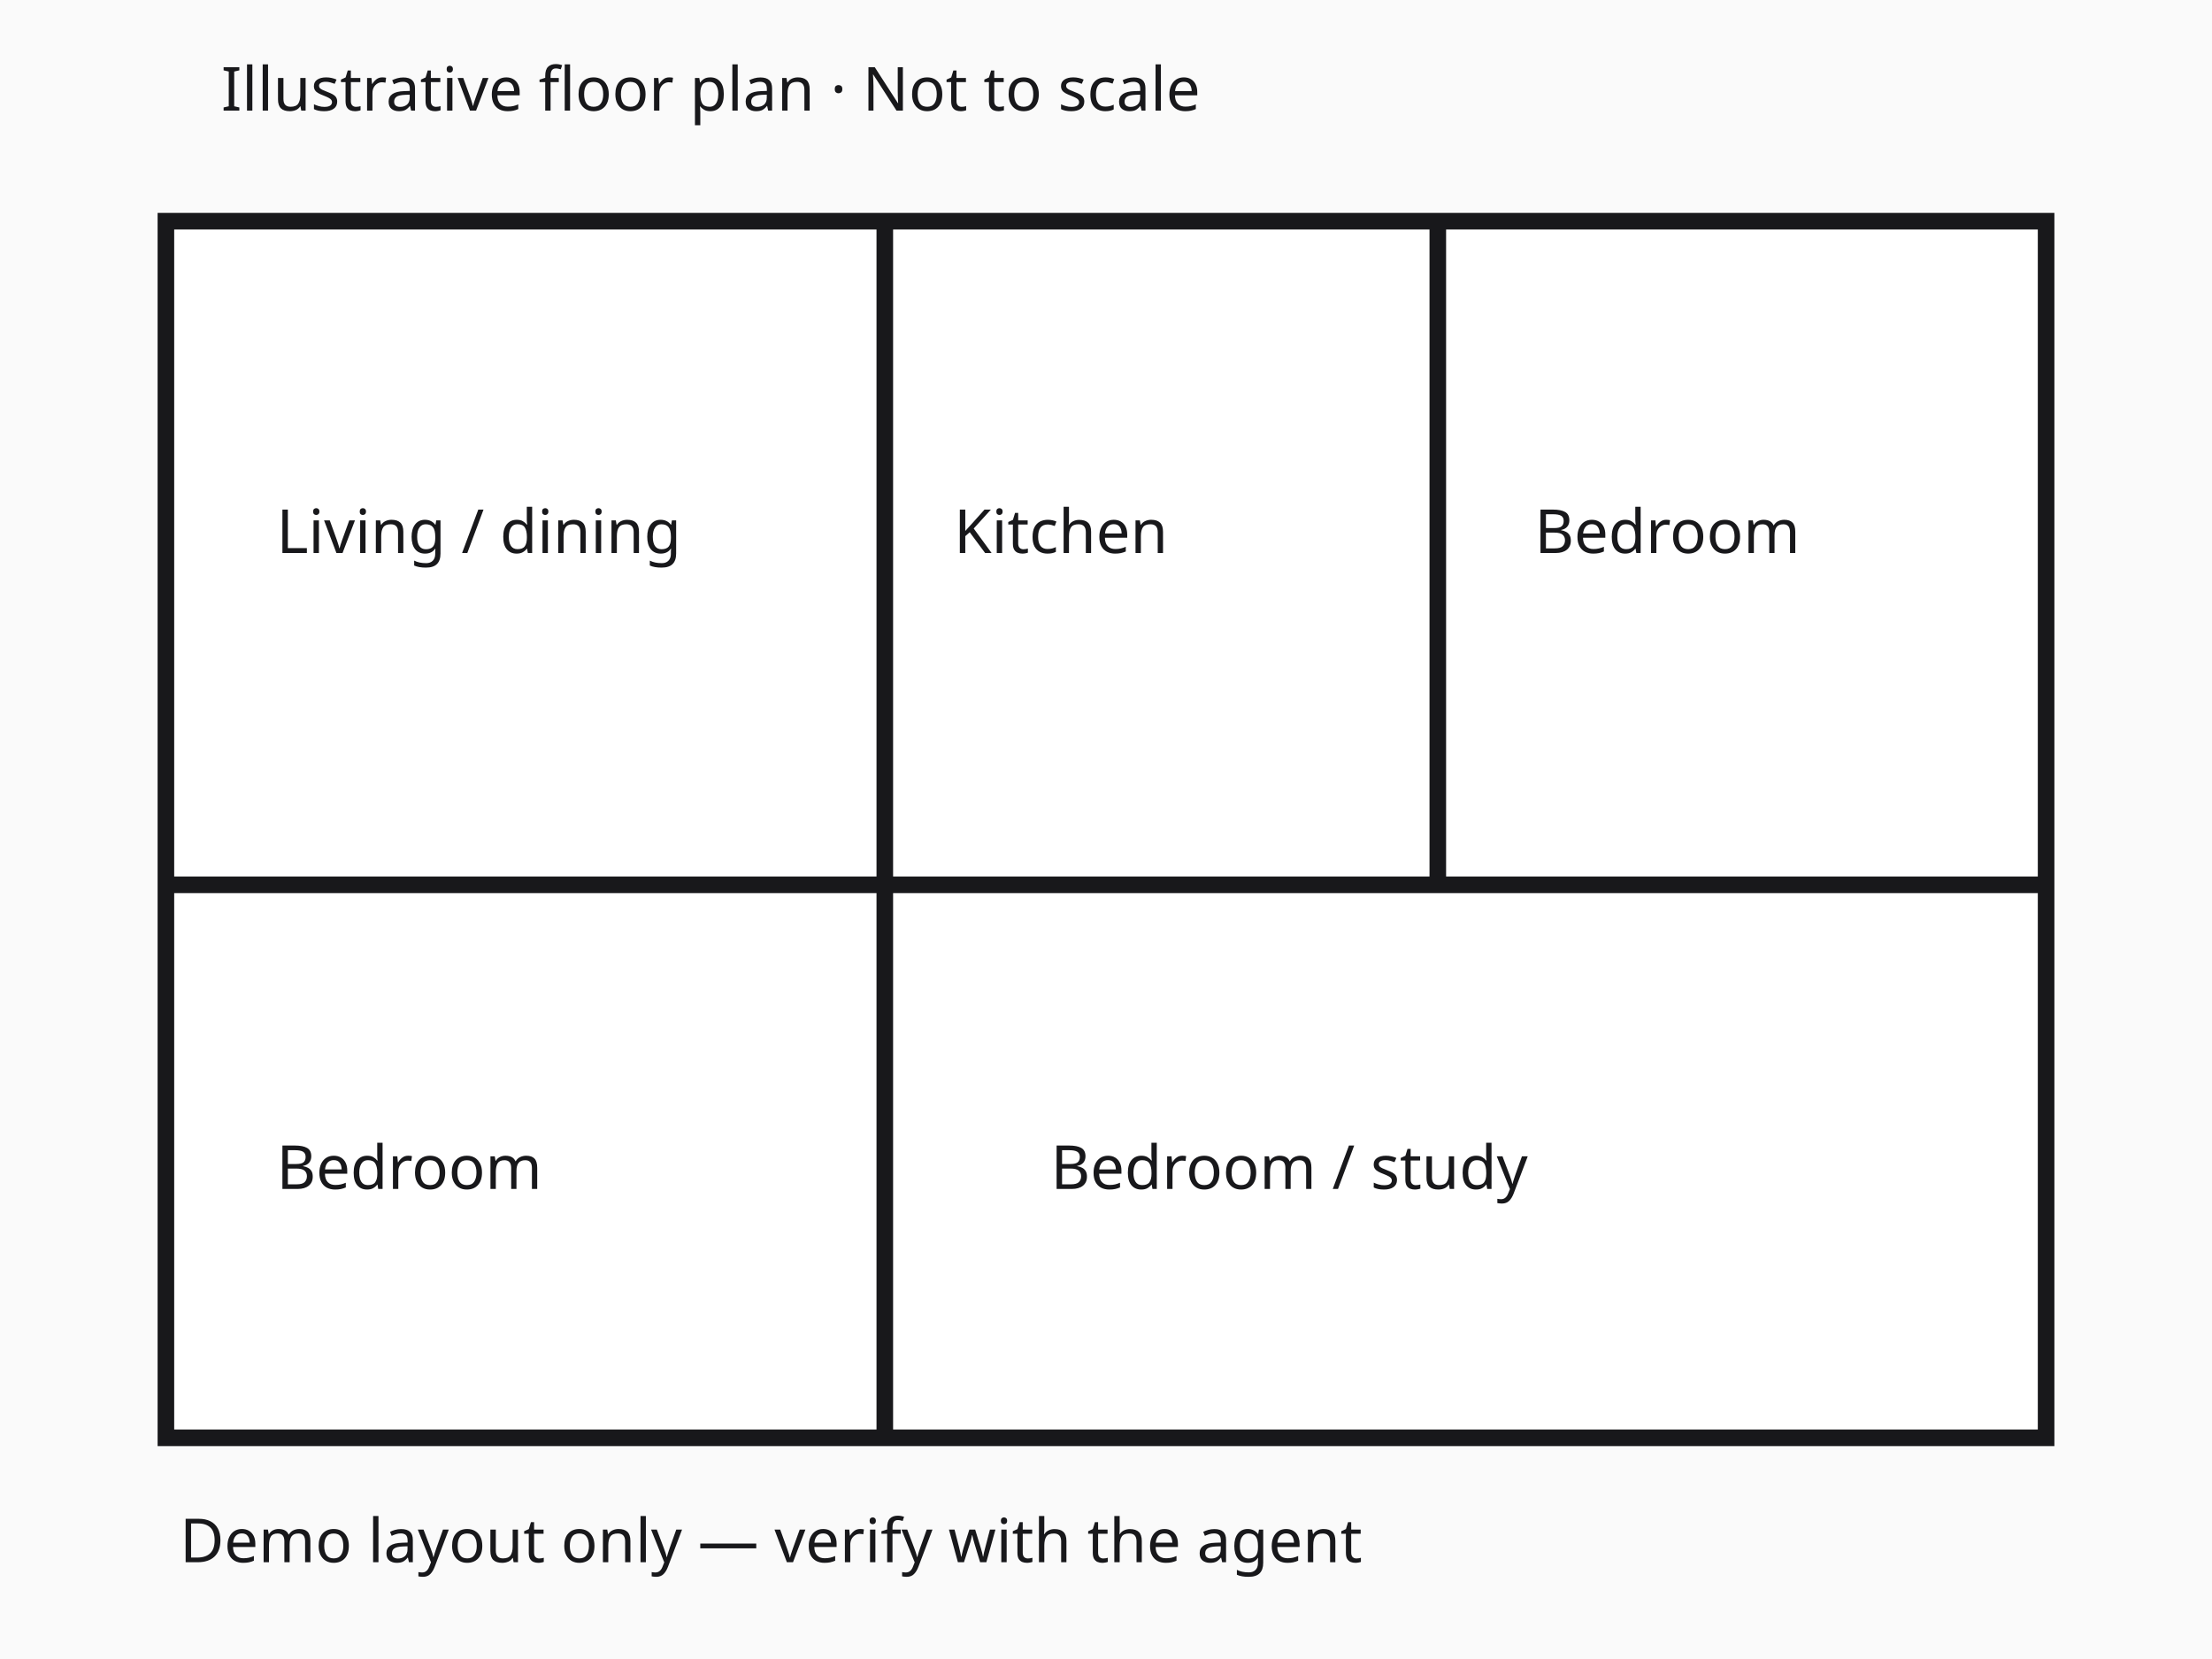
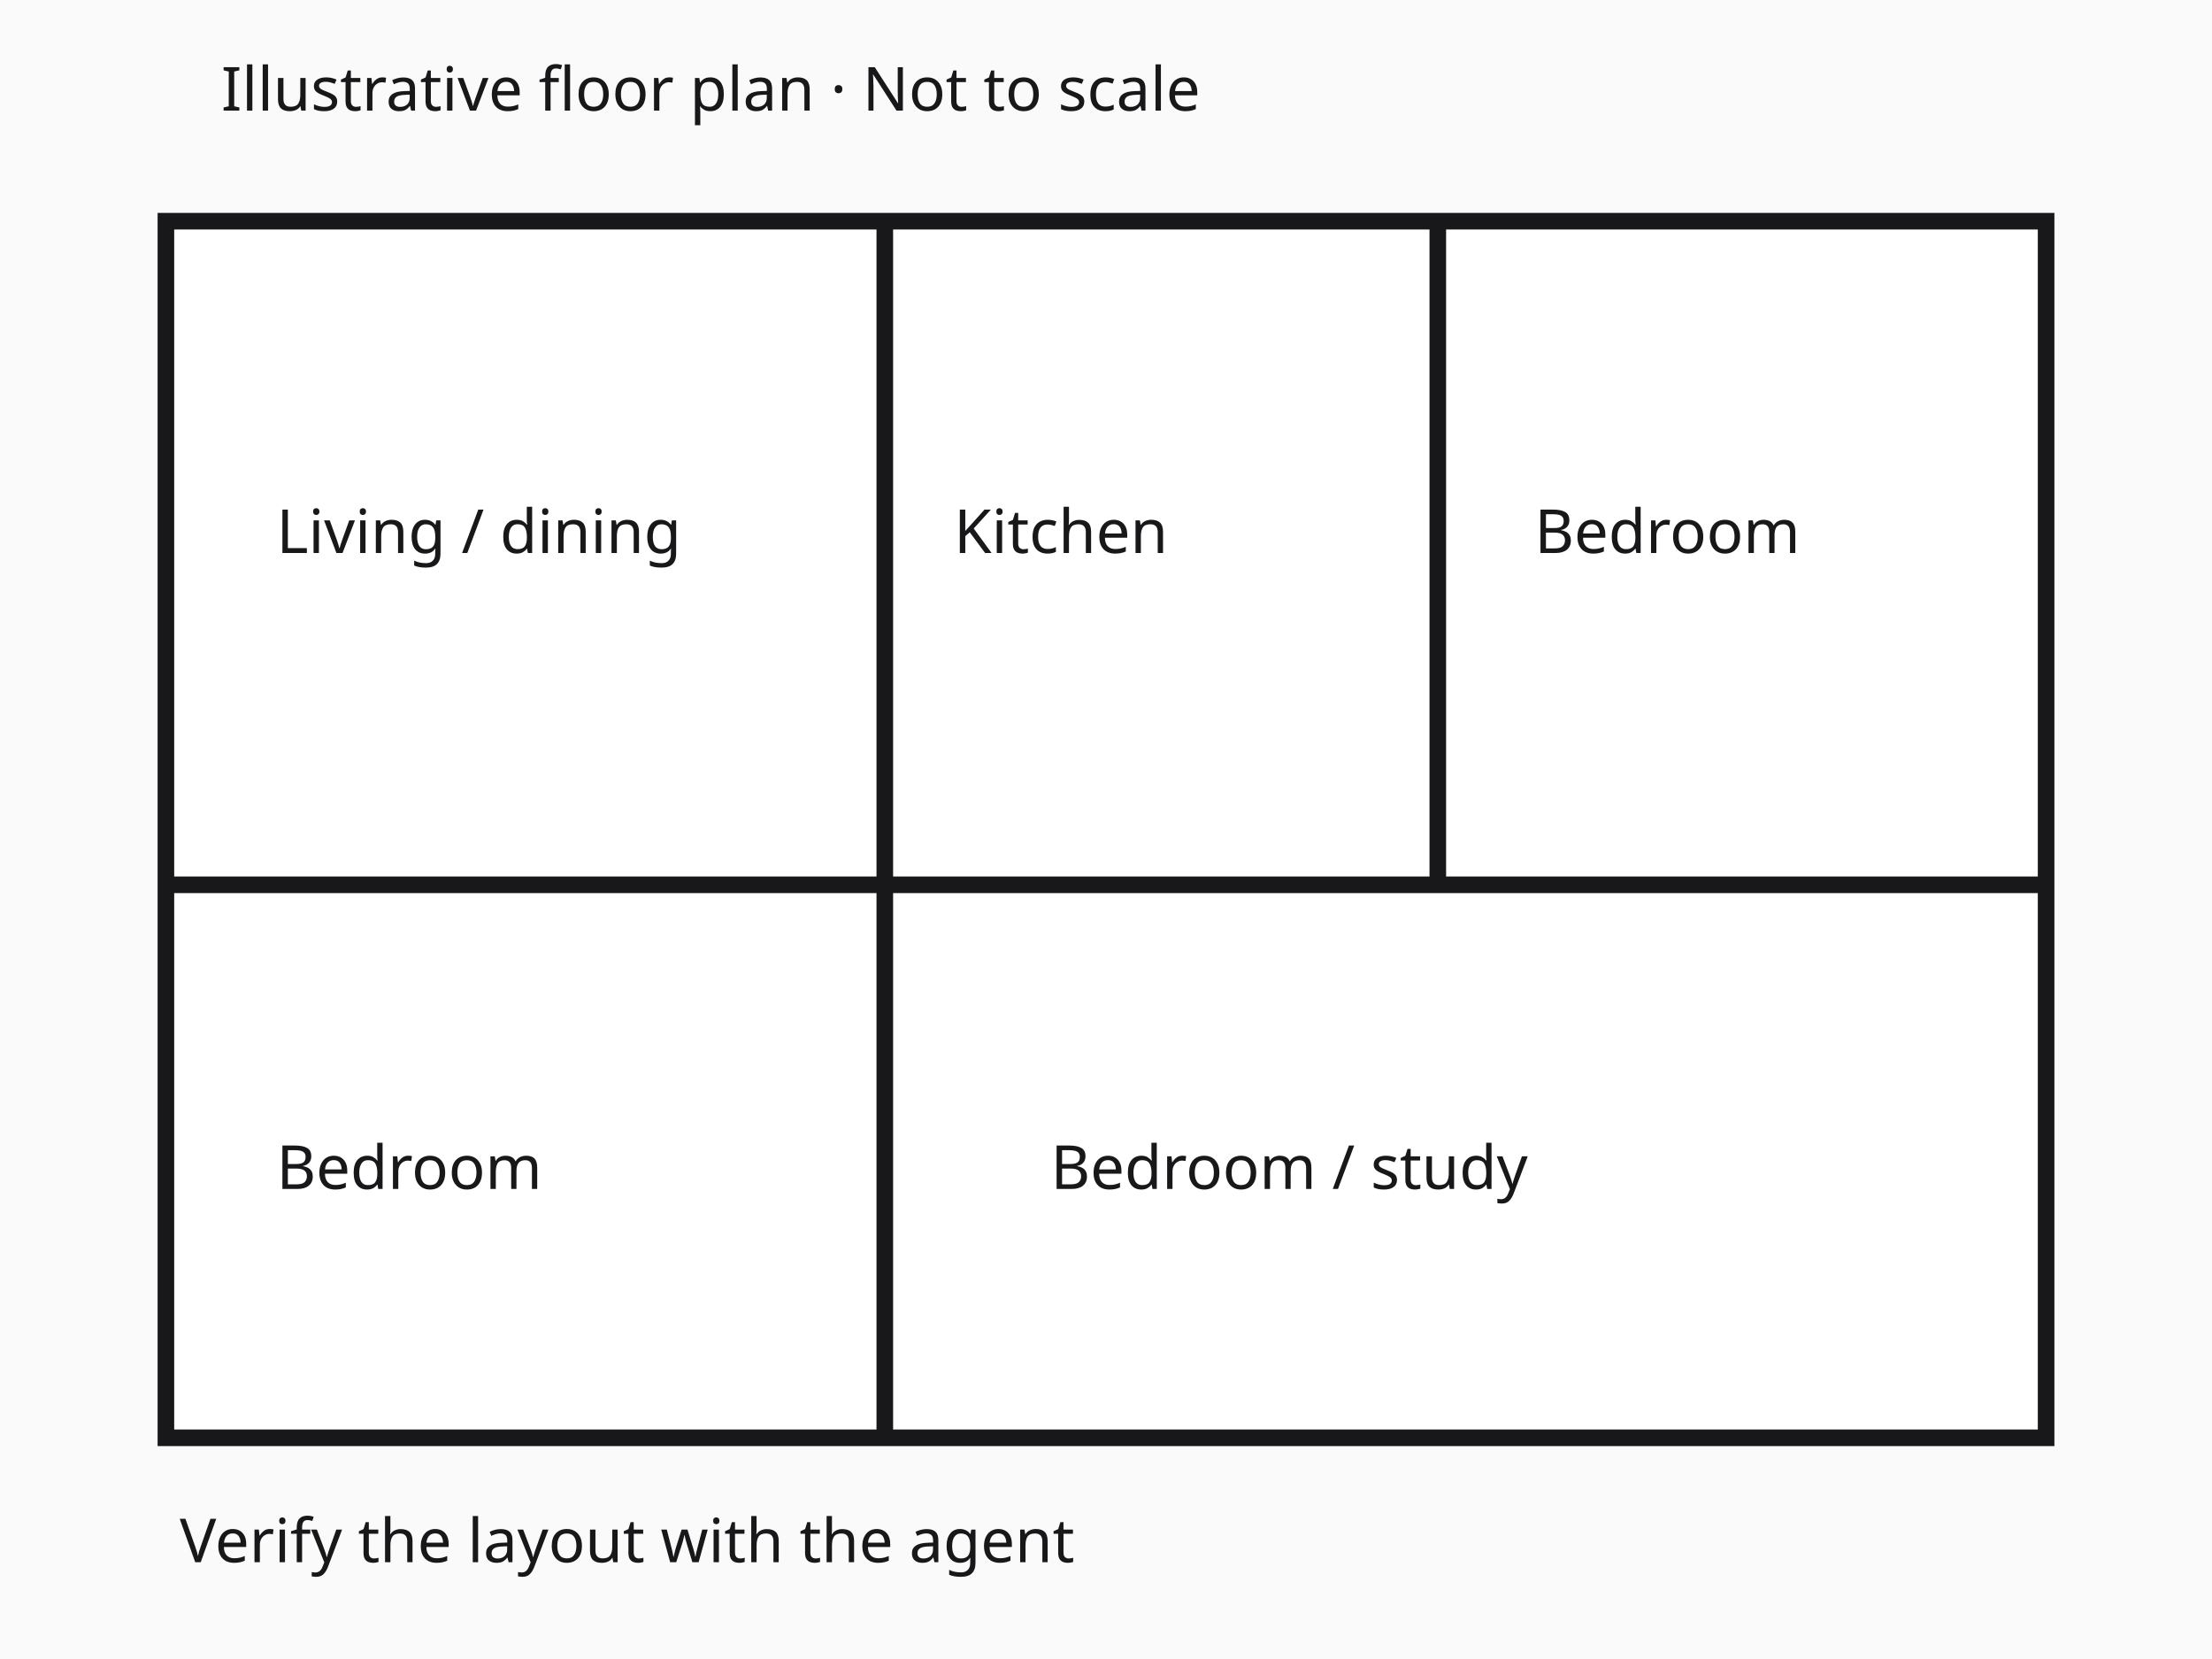
<svg xmlns="http://www.w3.org/2000/svg" viewBox="0 0 800 600">
  <rect width="800" height="600" fill="#fafafa" />
  <g fill="white" stroke="#18181b" stroke-width="6">
    <path d="M60 80h680v440H60z" />
    <path d="M60 320h680M320 80v440M520 80v240" />
  </g>
  <g font-family="sans-serif" font-size="22" fill="#18181b">
    <text x="80" y="40">Illustrative floor plan · Not to scale</text>
    <text x="100" y="200">Living / dining</text>
    <text x="345" y="200">Kitchen</text>
    <text x="555" y="200">Bedroom</text>
    <text x="100" y="430">Bedroom</text>
    <text x="380" y="430">Bedroom / study</text>
-     <text x="65" y="565">Demo layout only — verify with the agent</text>
+     <text x="65" y="565">Verify the layout with the agent</text>
  </g>
</svg>
